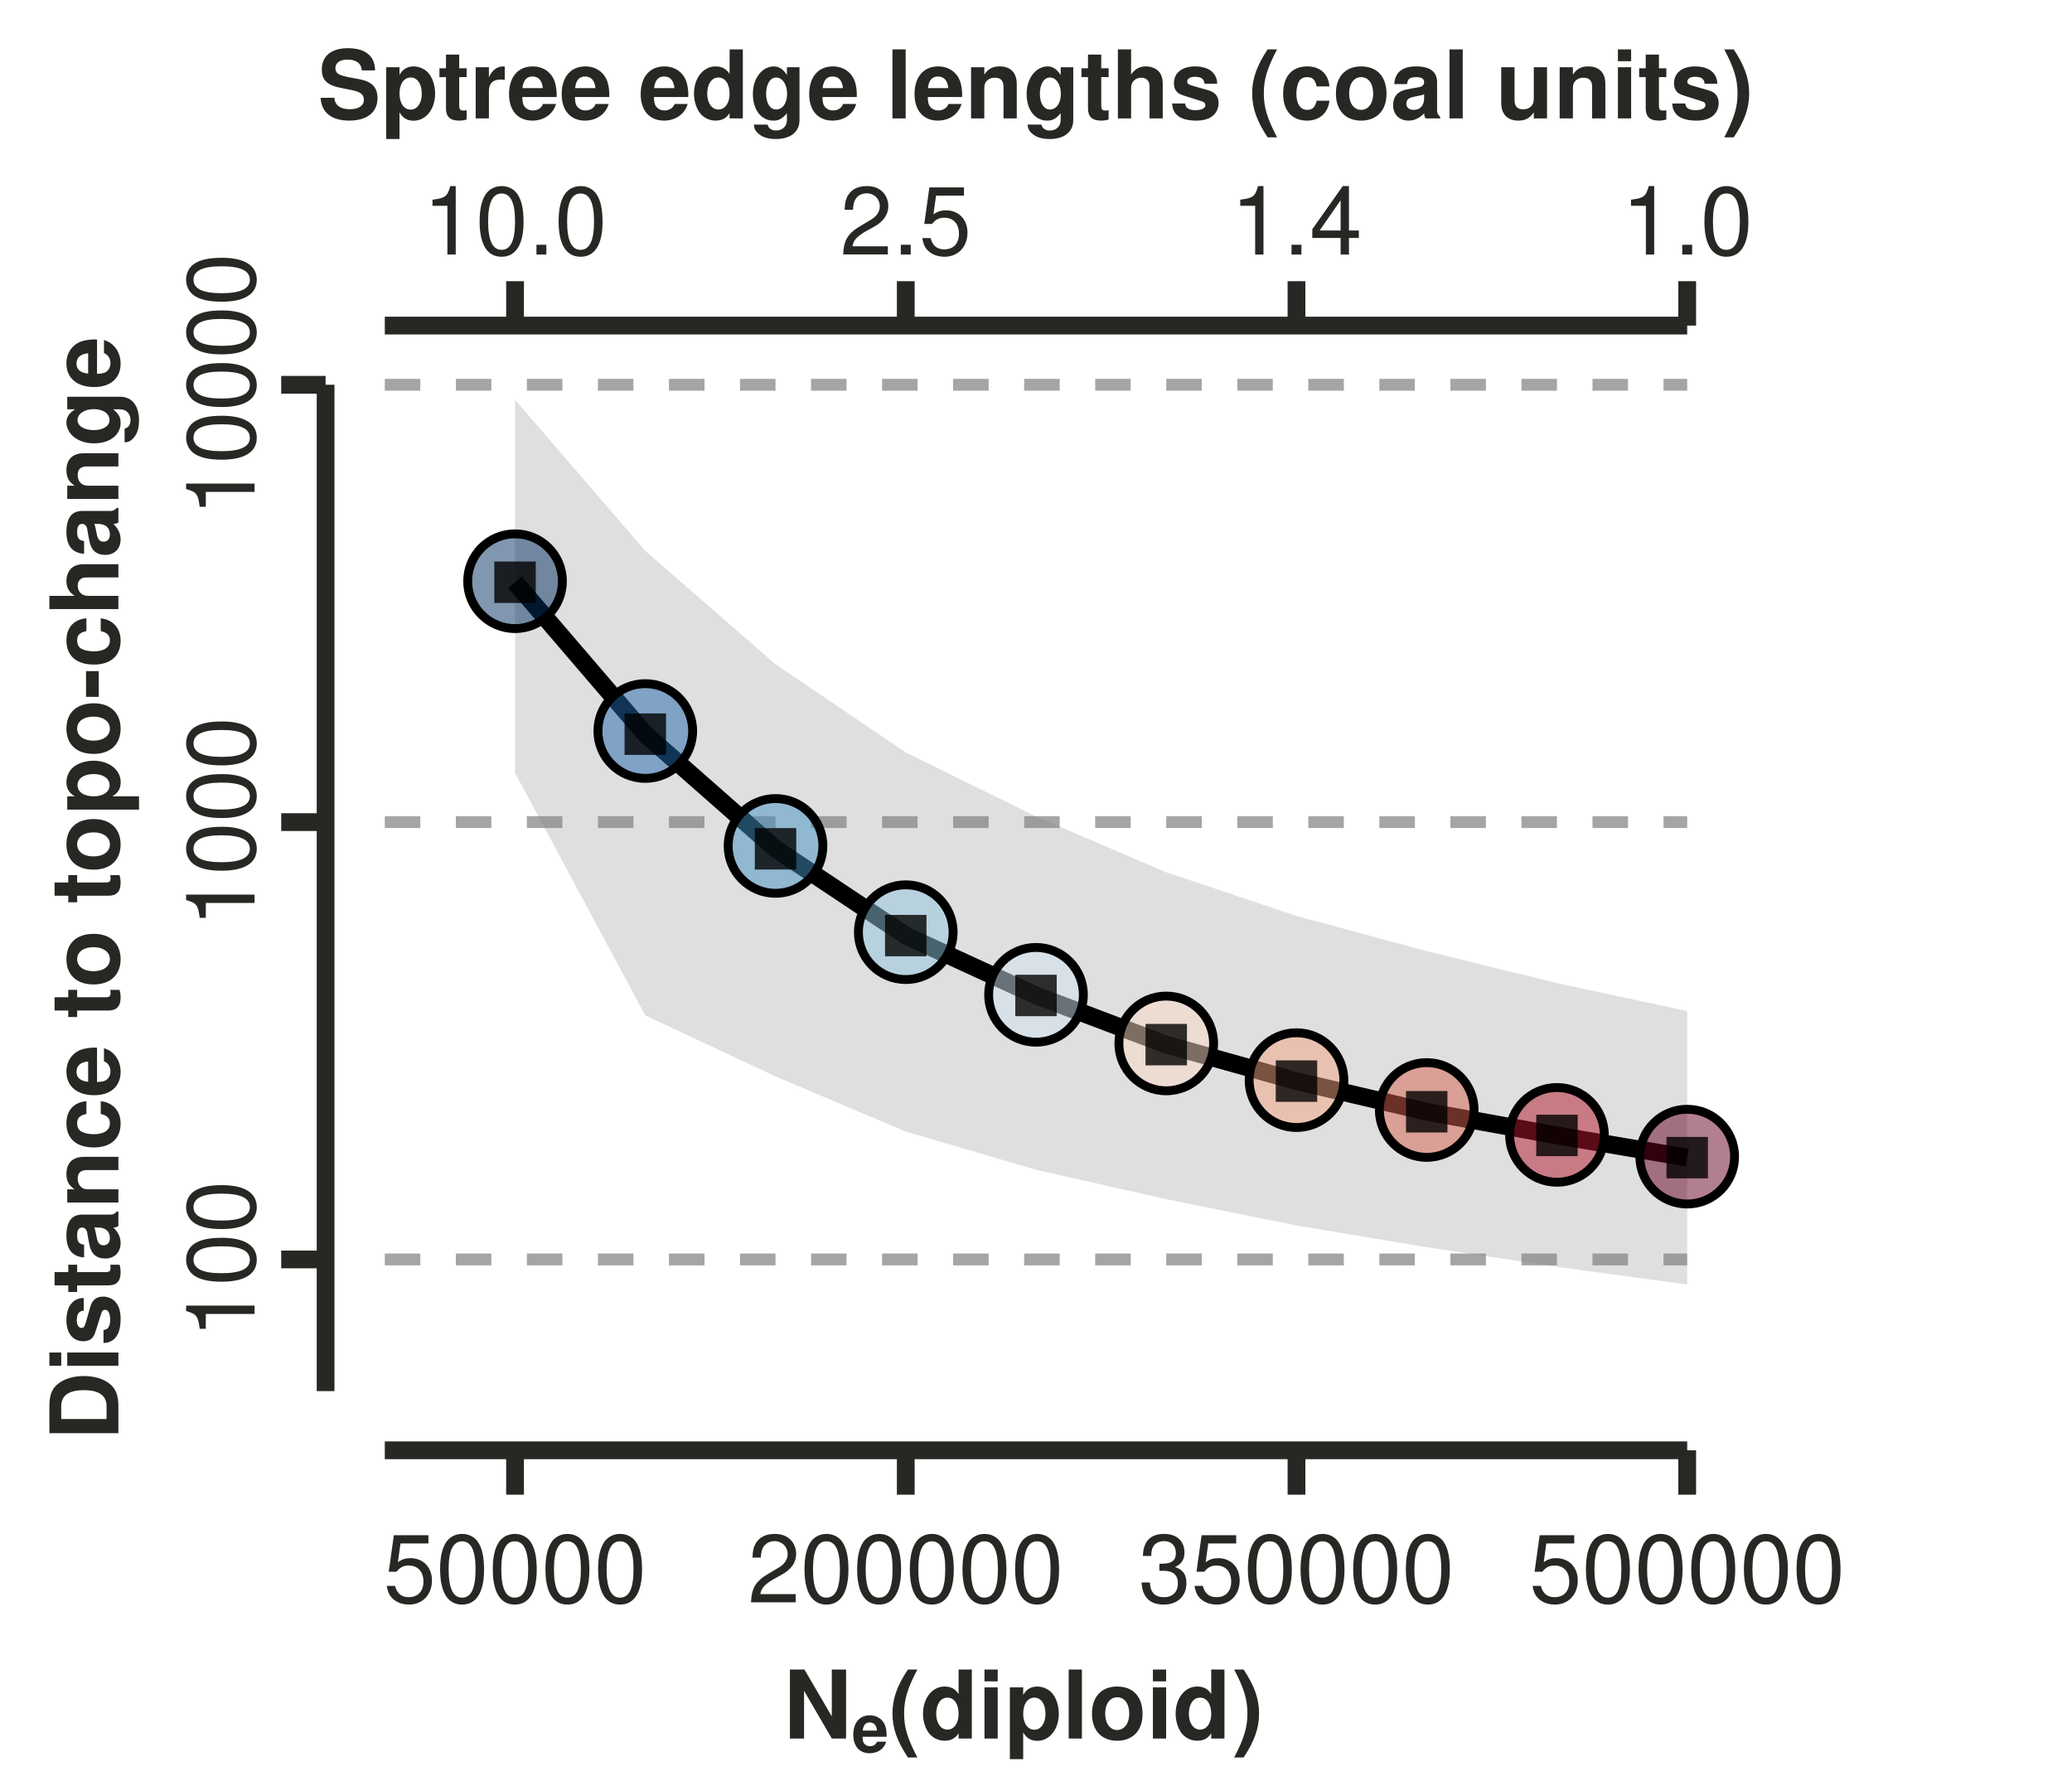
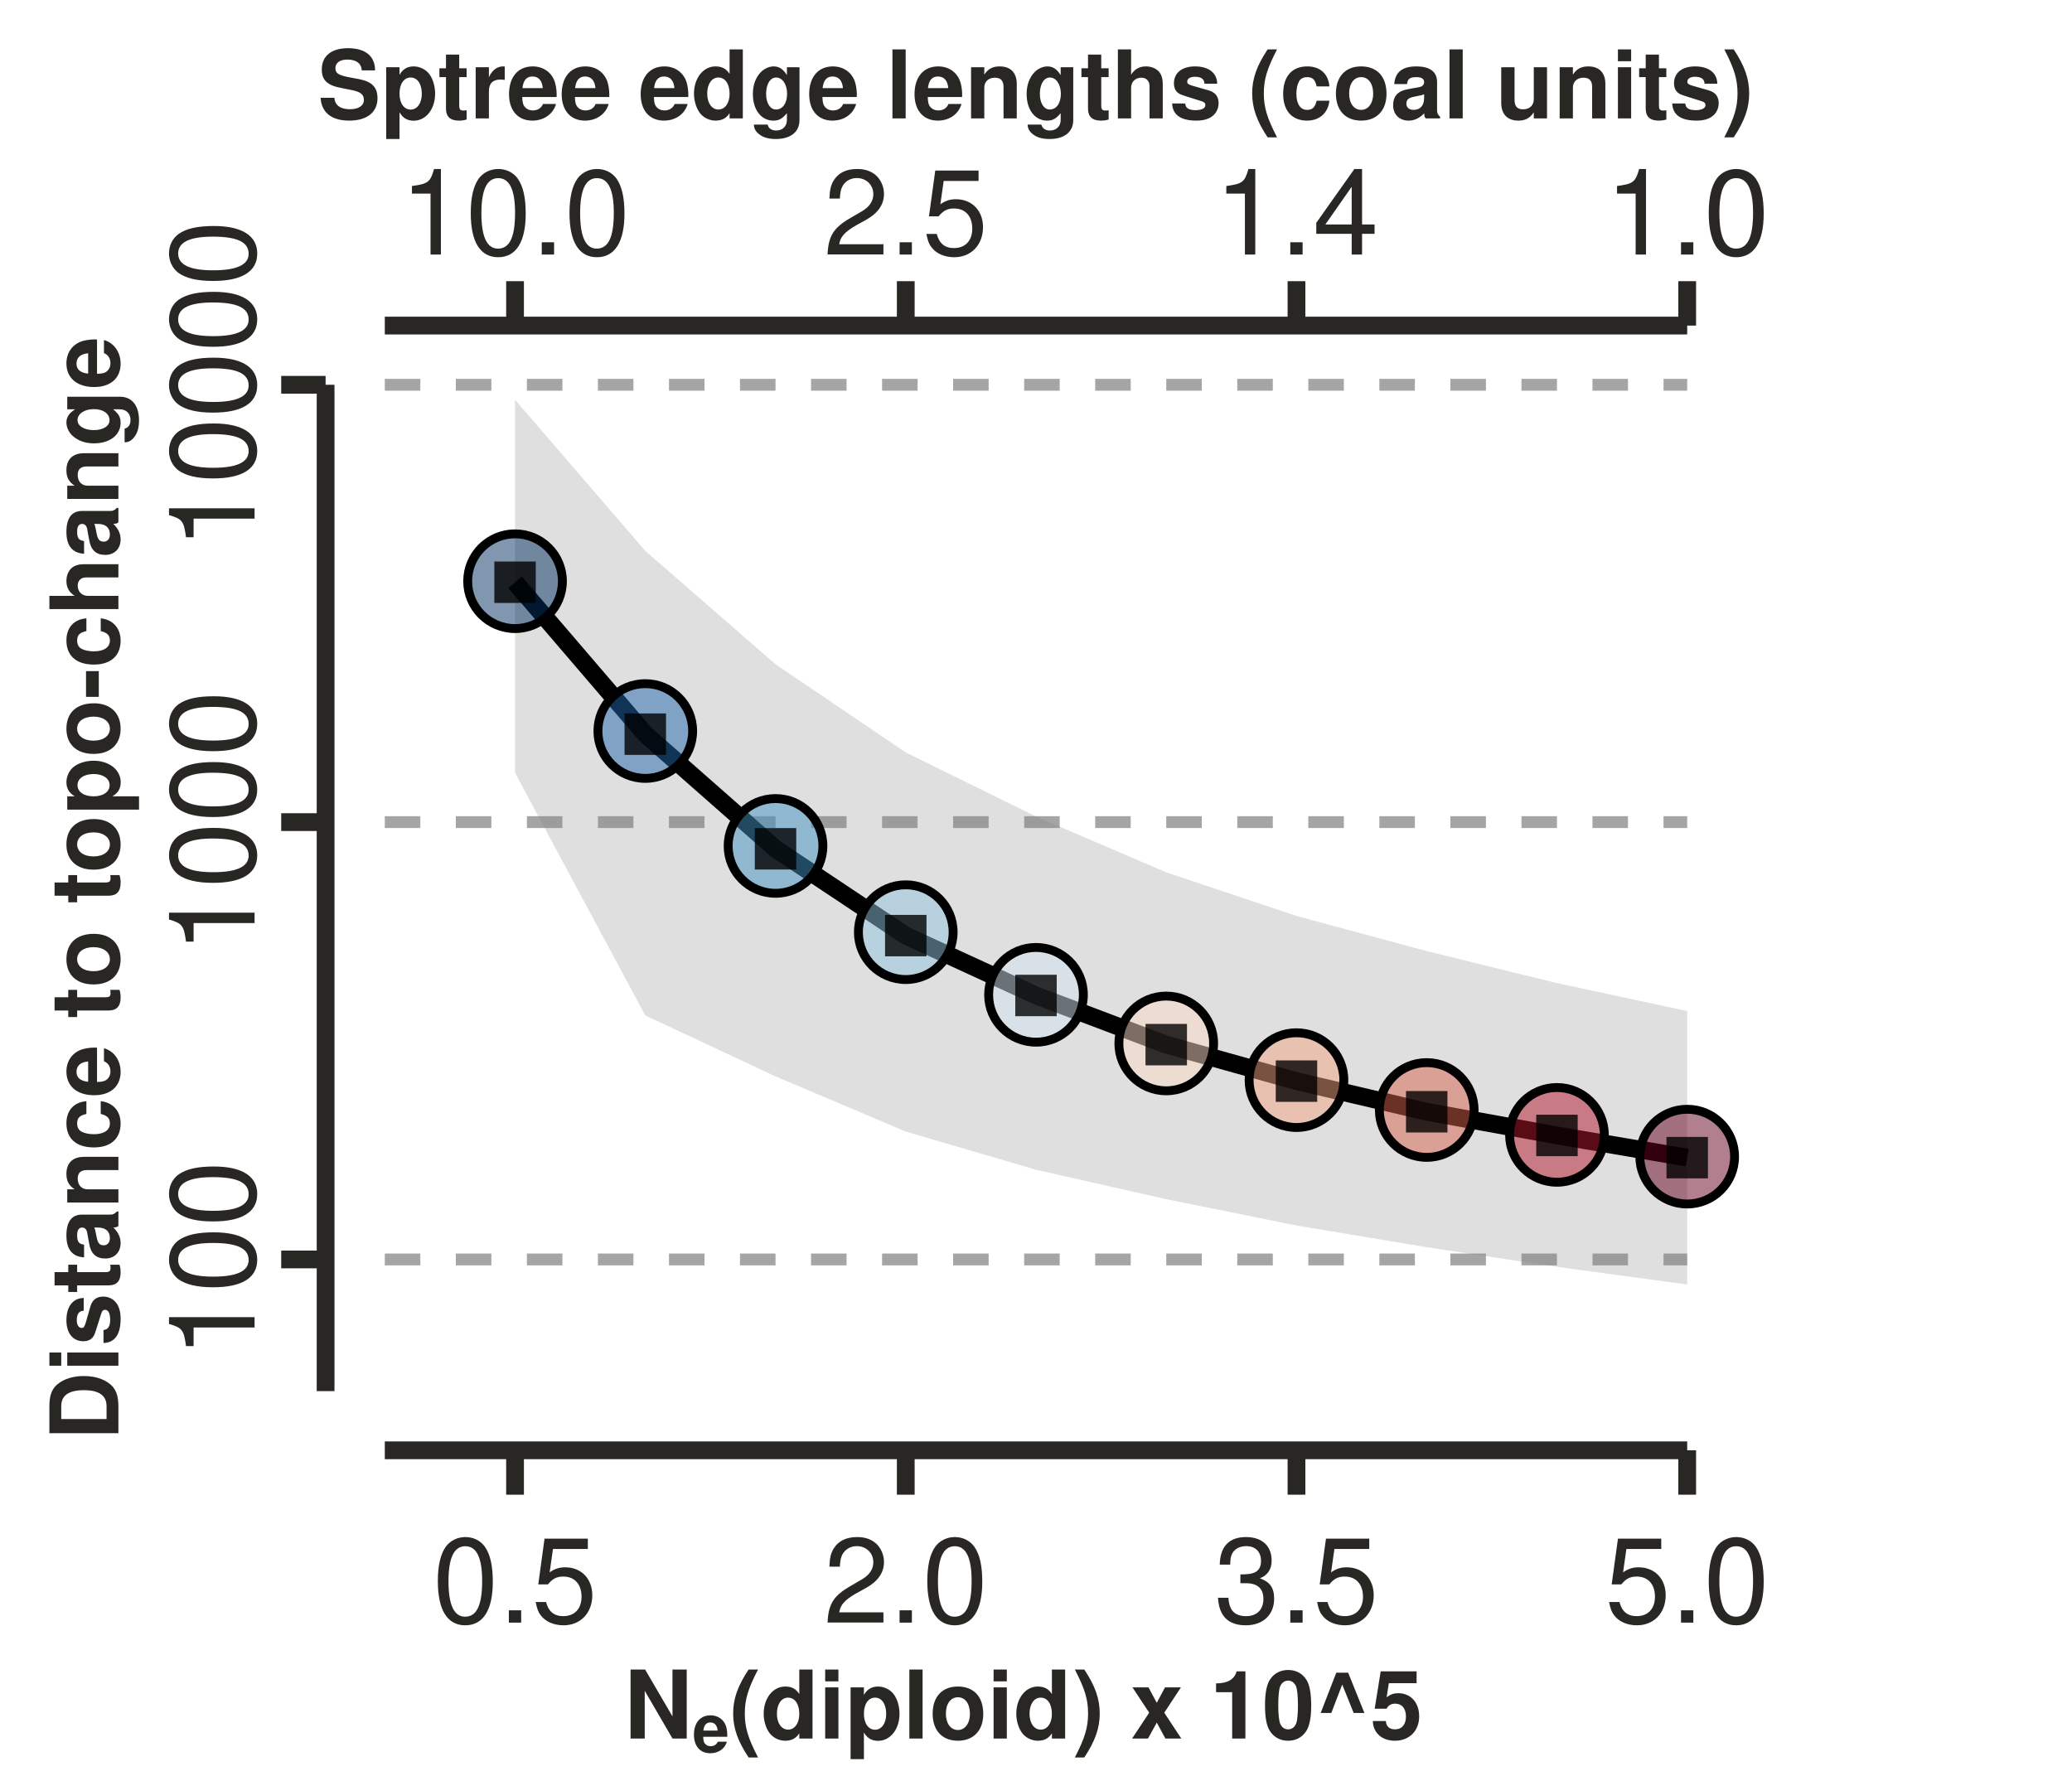
- <svg xmlns="http://www.w3.org/2000/svg" class="toyplot-canvas-Canvas" width="350.0px" height="300.0px" viewBox="0 0 350.0 300.0" preserveAspectRatio="xMidYMid meet" style="background-color:transparent;border-color:#292724;border-style:none;border-width:1.0;fill:rgb(16.1%,15.3%,14.1%);fill-opacity:1.0;font-family:Helvetica;font-size:12px;opacity:1.0;stroke:rgb(16.1%,15.3%,14.1%);stroke-opacity:1.0;stroke-width:1.0" id="tc0b81046003a4f1f8649aacda3850244">
-   <g class="toyplot-coordinates-Cartesian" id="t87d062fce8c3421188ff91c87a992cb0">
-     <clipPath id="tf69d662886fa4c1fab9a5f33c1e42ac8">
+ <svg xmlns="http://www.w3.org/2000/svg" class="toyplot-canvas-Canvas" width="350.0px" height="300.0px" viewBox="0 0 350.0 300.0" preserveAspectRatio="xMidYMid meet" style="background-color:transparent;border-color:#292724;border-style:none;border-width:1.0;fill:rgb(16.1%,15.3%,14.1%);fill-opacity:1.0;font-family:Helvetica;font-size:12px;opacity:1.0;stroke:rgb(16.1%,15.3%,14.1%);stroke-opacity:1.0;stroke-width:1.0" id="t646cd0017a3843bca3b9d6473be9c920">
+   <g class="toyplot-coordinates-Cartesian" id="t51808582f97c4d9399e332e2c9e38256">
+     <clipPath id="tfbaf1b18ed1844c380b67ac4fcc3669d">
      <rect x="55.0" y="55.0" width="240.0" height="190.0" />
    </clipPath>
-     <g clip-path="url(#tf69d662886fa4c1fab9a5f33c1e42ac8)">
-       <g class="toyplot-mark-AxisLines" style="stroke:rgb(50.2%,50.2%,50.2%);stroke-dasharray:6,6;stroke-opacity:0.7;stroke-width:2" id="t23f810cfe9fa4f278dc4472c134e2d32">
+     <g clip-path="url(#tfbaf1b18ed1844c380b67ac4fcc3669d)">
+       <g class="toyplot-mark-AxisLines" style="stroke:rgb(50.2%,50.2%,50.2%);stroke-dasharray:6,6;stroke-opacity:0.7;stroke-width:2" id="t3e4a15df8ac747ac87c1ecd8dd6430fb">
        <g class="toyplot-Series">
          <line class="toyplot-Datum" y1="212.76" y2="212.76" x1="65.0" x2="285.0" style="opacity:1.0;stroke:rgb(50.2%,50.2%,50.2%);stroke-dasharray:6,6;stroke-opacity:0.7;stroke-width:2" />
          <line class="toyplot-Datum" y1="138.88" y2="138.88" x1="65.0" x2="285.0" style="opacity:1.0;stroke:rgb(50.2%,50.2%,50.2%);stroke-dasharray:6,6;stroke-opacity:0.7;stroke-width:2" />
          <line class="toyplot-Datum" y1="65.0" y2="65.0" x1="65.0" x2="285.0" style="opacity:1.0;stroke:rgb(50.2%,50.2%,50.2%);stroke-dasharray:6,6;stroke-opacity:0.7;stroke-width:2" />
        </g>
      </g>
-       <g class="toyplot-mark-FillBoundaries" style="stroke:none" id="t5d8460f8f9804a7c99727b55197526db">
+       <g class="toyplot-mark-FillBoundaries" style="stroke:none" id="tc343b8c02712411db8f2633f9ed0822b">
        <polygon points="87.0,130.563 109.0,171.541 131.0,181.836 153.0,191.155 175.0,197.606 197.0,202.579 219.0,207.029 241.0,210.694 263.0,214.006 285.0,216.995 285.0,170.799 263.0,166.077 241.0,160.669 219.0,154.732 197.0,147.36 175.0,137.932 153.0,127.11 131.0,112.213 109.0,93.057 87.0,67.533" style="fill:rgb(50.2%,50.2%,50.2%);fill-opacity:1.0;opacity:0.25;stroke:none" />
      </g>
-       <g class="toyplot-mark-Plot" style="fill:none" id="t15df7530309f4318b10cfde59456d8c2">
+       <g class="toyplot-mark-Plot" style="fill:none" id="t31f9462d9c294011bc2dce36e1d1e18a">
        <g class="toyplot-Series">
          <path d="M 87.0 98.357 L 109.0 124.023 L 131.0 143.39 L 153.0 158.053 L 175.0 168.165 L 197.0 176.47 L 219.0 182.635 L 241.0 187.809 L 263.0 191.808 L 285.0 195.561" style="stroke:rgb(0%,0%,0%);stroke-opacity:1.0;stroke-width:3.0" />
        </g>
      </g>
-       <g class="toyplot-mark-Point" id="tf62c57ae6e4d4c9e8dd6d9281acfff6b">
+       <g class="toyplot-mark-Point" id="t8ebc111aca264b82bc0fe7841461aa88">
        <g class="toyplot-Series">
          <g style="fill:rgb(2%,18.8%,38%);fill-opacity:0.5;opacity:1.0;stroke:rgb(0%,0%,0%);stroke-opacity:1.0;stroke-width:1.5" class="toyplot-Datum" transform="translate(87.0, 98.18425)">
            <circle r="8.0" />
          </g>
          <g style="fill:rgb(12.9%,40%,67.5%);fill-opacity:0.5;opacity:1.0;stroke:rgb(0%,0%,0%);stroke-opacity:1.0;stroke-width:1.5" class="toyplot-Datum" transform="translate(109.0, 123.4903)">
            <circle r="8.0" />
          </g>
          <g style="fill:rgb(26.3%,57.6%,76.5%);fill-opacity:0.5;opacity:1.0;stroke:rgb(0%,0%,0%);stroke-opacity:1.0;stroke-width:1.5" class="toyplot-Datum" transform="translate(131.0, 142.9025)">
            <circle r="8.0" />
          </g>
          <g style="fill:rgb(57.3%,77.3%,87.1%);fill-opacity:0.5;opacity:1.0;stroke:rgb(0%,0%,0%);stroke-opacity:1.0;stroke-width:1.5" class="toyplot-Datum" transform="translate(153.0, 157.4717)">
            <circle r="8.0" />
          </g>
          <g style="fill:rgb(82%,89.8%,94.1%);fill-opacity:0.5;opacity:1.0;stroke:rgb(0%,0%,0%);stroke-opacity:1.0;stroke-width:1.5" class="toyplot-Datum" transform="translate(175.0, 168.0527)">
            <circle r="8.0" />
          </g>
          <g style="fill:rgb(99.2%,85.9%,78%);fill-opacity:0.5;opacity:1.0;stroke:rgb(0%,0%,0%);stroke-opacity:1.0;stroke-width:1.5" class="toyplot-Datum" transform="translate(197.0, 176.2666)">
            <circle r="8.0" />
          </g>
          <g style="fill:rgb(95.7%,64.7%,51%);fill-opacity:0.5;opacity:1.0;stroke:rgb(0%,0%,0%);stroke-opacity:1.0;stroke-width:1.5" class="toyplot-Datum" transform="translate(219.0, 182.4659)">
            <circle r="8.0" />
          </g>
          <g style="fill:rgb(83.9%,37.6%,30.2%);fill-opacity:0.5;opacity:1.0;stroke:rgb(0%,0%,0%);stroke-opacity:1.0;stroke-width:1.5" class="toyplot-Datum" transform="translate(241.0, 187.5105)">
            <circle r="8.0" />
          </g>
          <g style="fill:rgb(69.8%,9.4%,16.9%);fill-opacity:0.5;opacity:1.0;stroke:rgb(0%,0%,0%);stroke-opacity:1.0;stroke-width:1.5" class="toyplot-Datum" transform="translate(263.0, 191.7141)">
            <circle r="8.0" />
          </g>
          <g style="fill:rgb(40.4%,0%,12.2%);fill-opacity:0.5;opacity:1.0;stroke:rgb(0%,0%,0%);stroke-opacity:1.0;stroke-width:1.5" class="toyplot-Datum" transform="translate(285.0, 195.3886)">
            <circle r="8.0" />
          </g>
        </g>
      </g>
-       <g class="toyplot-mark-Point" id="tee08ff1670b244a6b133e7510f83e413">
+       <g class="toyplot-mark-Point" id="t51a58ba08232481682fc392a352a1b68">
        <g class="toyplot-Series">
          <g style="fill:rgb(0%,0%,0%);fill-opacity:1.0;opacity:0.8;stroke:none" class="toyplot-Datum" transform="translate(87.0, 98.3573)">
            <rect x="-3.5" y="-3.5" width="7.0" height="7.0" />
          </g>
          <g style="fill:rgb(0%,0%,0%);fill-opacity:1.0;opacity:0.8;stroke:none" class="toyplot-Datum" transform="translate(109.0, 124.0232)">
            <rect x="-3.5" y="-3.5" width="7.0" height="7.0" />
          </g>
          <g style="fill:rgb(0%,0%,0%);fill-opacity:1.0;opacity:0.8;stroke:none" class="toyplot-Datum" transform="translate(131.0, 143.3897)">
            <rect x="-3.5" y="-3.5" width="7.0" height="7.0" />
          </g>
          <g style="fill:rgb(0%,0%,0%);fill-opacity:1.0;opacity:0.8;stroke:none" class="toyplot-Datum" transform="translate(153.0, 158.053)">
            <rect x="-3.5" y="-3.5" width="7.0" height="7.0" />
          </g>
          <g style="fill:rgb(0%,0%,0%);fill-opacity:1.0;opacity:0.8;stroke:none" class="toyplot-Datum" transform="translate(175.0, 168.1645)">
            <rect x="-3.5" y="-3.5" width="7.0" height="7.0" />
          </g>
          <g style="fill:rgb(0%,0%,0%);fill-opacity:1.0;opacity:0.8;stroke:none" class="toyplot-Datum" transform="translate(197.0, 176.4705)">
            <rect x="-3.5" y="-3.5" width="7.0" height="7.0" />
          </g>
          <g style="fill:rgb(0%,0%,0%);fill-opacity:1.0;opacity:0.8;stroke:none" class="toyplot-Datum" transform="translate(219.0, 182.635)">
            <rect x="-3.5" y="-3.5" width="7.0" height="7.0" />
          </g>
          <g style="fill:rgb(0%,0%,0%);fill-opacity:1.0;opacity:0.8;stroke:none" class="toyplot-Datum" transform="translate(241.0, 187.8095)">
            <rect x="-3.5" y="-3.5" width="7.0" height="7.0" />
          </g>
          <g style="fill:rgb(0%,0%,0%);fill-opacity:1.0;opacity:0.8;stroke:none" class="toyplot-Datum" transform="translate(263.0, 191.8084)">
            <rect x="-3.5" y="-3.5" width="7.0" height="7.0" />
          </g>
          <g style="fill:rgb(0%,0%,0%);fill-opacity:1.0;opacity:0.8;stroke:none" class="toyplot-Datum" transform="translate(285.0, 195.5613)">
            <rect x="-3.5" y="-3.5" width="7.0" height="7.0" />
          </g>
        </g>
      </g>
    </g>
-     <g class="toyplot-coordinates-Axis" id="t9bbcd44213954fcd8428c99621c260a3" transform="translate(65.0,235.0)translate(0,10.0)">
+     <g class="toyplot-coordinates-Axis" id="t8bd8029e3a68435695cc0b1c6503dbc8" transform="translate(65.0,235.0)translate(0,10.0)">
      <line x1="0" y1="0" x2="220.0" y2="0" style="stroke-width:3" />
      <g>
        <line x1="22.0" y1="7.5" x2="22.0" y2="0" style="stroke-width:3" />
        <line x1="88.0" y1="7.5" x2="88.0" y2="0" style="stroke-width:3" />
        <line x1="154.0" y1="7.5" x2="154.0" y2="0" style="stroke-width:3" />
        <line x1="220.0" y1="7.5" x2="220.0" y2="0" style="stroke-width:3" />
      </g>
      <g>
        <g transform="translate(22.0,12.0)">
-           <text x="-22.24" y="13.688" style="fill:rgb(16.1%,15.3%,14.1%);fill-opacity:1.0;font-family:helvetica;font-size:16.0px;font-weight:normal;stroke:none;vertical-align:baseline;white-space:pre">50000</text>
+           <text x="-13.9" y="17.11" style="fill:rgb(16.1%,15.3%,14.1%);fill-opacity:1.0;font-family:helvetica;font-size:20.0px;font-weight:normal;stroke:none;vertical-align:baseline;white-space:pre">0.5</text>
        </g>
        <g transform="translate(88.0,12.0)">
-           <text x="-26.688" y="13.688" style="fill:rgb(16.1%,15.3%,14.1%);fill-opacity:1.0;font-family:helvetica;font-size:16.0px;font-weight:normal;stroke:none;vertical-align:baseline;white-space:pre">200000</text>
+           <text x="-13.9" y="17.11" style="fill:rgb(16.1%,15.3%,14.1%);fill-opacity:1.0;font-family:helvetica;font-size:20.0px;font-weight:normal;stroke:none;vertical-align:baseline;white-space:pre">2.0</text>
        </g>
        <g transform="translate(154.0,12.0)">
-           <text x="-26.688" y="13.688" style="fill:rgb(16.1%,15.3%,14.1%);fill-opacity:1.0;font-family:helvetica;font-size:16.0px;font-weight:normal;stroke:none;vertical-align:baseline;white-space:pre">350000</text>
+           <text x="-13.9" y="17.11" style="fill:rgb(16.1%,15.3%,14.1%);fill-opacity:1.0;font-family:helvetica;font-size:20.0px;font-weight:normal;stroke:none;vertical-align:baseline;white-space:pre">3.5</text>
        </g>
        <g transform="translate(220.0,12.0)">
-           <text x="-26.688" y="13.688" style="fill:rgb(16.1%,15.3%,14.1%);fill-opacity:1.0;font-family:helvetica;font-size:16.0px;font-weight:normal;stroke:none;vertical-align:baseline;white-space:pre">500000</text>
+           <text x="-13.9" y="17.11" style="fill:rgb(16.1%,15.3%,14.1%);fill-opacity:1.0;font-family:helvetica;font-size:20.0px;font-weight:normal;stroke:none;vertical-align:baseline;white-space:pre">5.0</text>
        </g>
      </g>
      <g transform="translate(110.0,35.0)">
-         <text x="-42.666" y="13.688" style="fill:rgb(16.1%,15.3%,14.1%);fill-opacity:1.0;font-family:helvetica;font-size:16.0px;font-weight:bold;stroke:none;vertical-align:baseline;white-space:pre">N</text>
-         <text x="-31.114" y="15.928" style="fill:rgb(16.1%,15.3%,14.1%);fill-opacity:1.0;font-family:helvetica;font-size:11.2px;font-weight:bold;stroke:none;vertical-align:baseline;white-space:pre">e</text>
-         <text x="-24.886" y="13.688" style="fill:rgb(16.1%,15.3%,14.1%);fill-opacity:1.0;font-family:helvetica;font-size:16.0px;font-weight:bold;stroke:none;vertical-align:baseline;white-space:pre"> (diploid)</text>
+         <text x="-69.578" y="13.688" style="fill:rgb(16.1%,15.3%,14.1%);fill-opacity:1.0;font-family:helvetica;font-size:16.0px;font-weight:bold;stroke:none;vertical-align:baseline;white-space:pre">N</text>
+         <text x="-58.026" y="15.928" style="fill:rgb(16.1%,15.3%,14.1%);fill-opacity:1.0;font-family:helvetica;font-size:11.2px;font-weight:bold;stroke:none;vertical-align:baseline;white-space:pre">e</text>
+         <text x="-51.798" y="13.688" style="fill:rgb(16.1%,15.3%,14.1%);fill-opacity:1.0;font-family:helvetica;font-size:16.0px;font-weight:bold;stroke:none;vertical-align:baseline;white-space:pre"> (diploid) x 10^5</text>
      </g>
      <g class="toyplot-coordinates-Axis-coordinates" style="visibility:hidden" transform="">
        <line x1="0" x2="0" y1="-6.0" y2="9.0" style="stroke:rgb(43.9%,50.2%,56.5%);stroke-opacity:1.0;stroke-width:1.0" />
        <text x="0" y="-12.0" style="alignment-baseline:alphabetic;fill:rgb(43.9%,50.2%,56.5%);fill-opacity:1.0;font-size:10px;font-weight:normal;stroke:none;text-anchor:middle" />
      </g>
    </g>
-     <g class="toyplot-coordinates-Axis" id="t7775164b95074c0daabc1c412c4b5842" transform="translate(65.0,235.0)rotate(-90.0)translate(0,-10.0)">
+     <g class="toyplot-coordinates-Axis" id="t0e0d027fecd142c78c0949da8a74d47f" transform="translate(65.0,235.0)rotate(-90.0)translate(0,-10.0)">
      <line x1="0" y1="0" x2="170.0" y2="0" style="stroke-width:3" />
      <g>
        <line x1="22.24" y1="-7.5" x2="22.24" y2="0" style="stroke-width:3" />
        <line x1="96.12" y1="-7.5" x2="96.12" y2="0" style="stroke-width:3" />
        <line x1="170.0" y1="-7.5" x2="170.0" y2="0" style="stroke-width:3" />
      </g>
      <g>
        <g transform="translate(22.24008,-12.0)">
-           <text x="-13.344" y="0.0" style="fill:rgb(16.1%,15.3%,14.1%);fill-opacity:1.0;font-family:helvetica;font-size:16.0px;font-weight:normal;stroke:none;vertical-align:baseline;white-space:pre">100</text>
+           <text x="-16.68" y="-8.881784197001252e-16" style="fill:rgb(16.1%,15.3%,14.1%);fill-opacity:1.0;font-family:helvetica;font-size:20.0px;font-weight:normal;stroke:none;vertical-align:baseline;white-space:pre">100</text>
        </g>
        <g transform="translate(96.12004,-12.0)">
-           <text x="-17.792" y="0.0" style="fill:rgb(16.1%,15.3%,14.1%);fill-opacity:1.0;font-family:helvetica;font-size:16.0px;font-weight:normal;stroke:none;vertical-align:baseline;white-space:pre">1000</text>
+           <text x="-22.24" y="-8.881784197001252e-16" style="fill:rgb(16.1%,15.3%,14.1%);fill-opacity:1.0;font-family:helvetica;font-size:20.0px;font-weight:normal;stroke:none;vertical-align:baseline;white-space:pre">1000</text>
        </g>
        <g transform="translate(170.0,-12.0)">
-           <text x="-22.24" y="0.0" style="fill:rgb(16.1%,15.3%,14.1%);fill-opacity:1.0;font-family:helvetica;font-size:16.0px;font-weight:normal;stroke:none;vertical-align:baseline;white-space:pre">10000</text>
+           <text x="-27.8" y="-8.881784197001252e-16" style="fill:rgb(16.1%,15.3%,14.1%);fill-opacity:1.0;font-family:helvetica;font-size:20.0px;font-weight:normal;stroke:none;vertical-align:baseline;white-space:pre">10000</text>
        </g>
      </g>
      <g transform="translate(85.0,-35.0)">
        <text x="-93.344" y="0.0" style="fill:rgb(16.1%,15.3%,14.1%);fill-opacity:1.0;font-family:helvetica;font-size:16.0px;font-weight:bold;stroke:none;vertical-align:baseline;white-space:pre">Distance to topo-change</text>
      </g>
      <g class="toyplot-coordinates-Axis-coordinates" style="visibility:hidden" transform="">
        <line x1="0" x2="0" y1="6.0" y2="-9.0" style="stroke:rgb(43.9%,50.2%,56.5%);stroke-opacity:1.0;stroke-width:1.0" />
        <text x="0" y="12.0" style="alignment-baseline:hanging;fill:rgb(43.9%,50.2%,56.5%);fill-opacity:1.0;font-size:10px;font-weight:normal;stroke:none;text-anchor:middle" />
      </g>
    </g>
  </g>
-   <g class="toyplot-coordinates-Cartesian" id="ta211741bf0f9410fb9d4b48d1e84c44b">
-     <clipPath id="t8fc65163292e40eca77b2fd4c2007186">
+   <g class="toyplot-coordinates-Cartesian" id="t22e4c8cbd1c34206bf8171219f191f19">
+     <clipPath id="t66e63373b65e4768b3dac5d99bbda7f2">
      <rect x="55.0" y="55.0" width="240.0" height="190.0" />
    </clipPath>
-     <g clip-path="url(#t8fc65163292e40eca77b2fd4c2007186)" />
-     <g class="toyplot-coordinates-Axis" id="t7e4d297f92c6424f95c7cbb38e7c3f89" transform="translate(65.0,65.0)translate(0,-10.0)">
+     <g clip-path="url(#t66e63373b65e4768b3dac5d99bbda7f2)" />
+     <g class="toyplot-coordinates-Axis" id="t3eaa218154a4466f82d810088080be38" transform="translate(65.0,65.0)translate(0,-10.0)">
      <line x1="0" y1="0" x2="220.0" y2="0" style="stroke-width:3" />
      <g>
        <line x1="22" y1="-7.5" x2="22" y2="0" style="stroke-width:3" />
        <line x1="88" y1="-7.5" x2="88" y2="0" style="stroke-width:3" />
        <line x1="154" y1="-7.5" x2="154" y2="0" style="stroke-width:3" />
        <line x1="220.0" y1="-7.5" x2="220.0" y2="0" style="stroke-width:3" />
      </g>
      <g>
        <g transform="translate(22.0002,-12.0)">
-           <text x="-15.568" y="0.0" style="fill:rgb(16.1%,15.3%,14.1%);fill-opacity:1.0;font-family:helvetica;font-size:16.0px;font-weight:normal;stroke:none;vertical-align:baseline;white-space:pre">10.0</text>
+           <text x="-19.46" y="-8.881784197001252e-16" style="fill:rgb(16.1%,15.3%,14.1%);fill-opacity:1.0;font-family:helvetica;font-size:20.0px;font-weight:normal;stroke:none;vertical-align:baseline;white-space:pre">10.0</text>
        </g>
        <g transform="translate(88.00013,-12.0)">
-           <text x="-11.12" y="0.0" style="fill:rgb(16.1%,15.3%,14.1%);fill-opacity:1.0;font-family:helvetica;font-size:16.0px;font-weight:normal;stroke:none;vertical-align:baseline;white-space:pre">2.5</text>
+           <text x="-13.9" y="-8.881784197001252e-16" style="fill:rgb(16.1%,15.3%,14.1%);fill-opacity:1.0;font-family:helvetica;font-size:20.0px;font-weight:normal;stroke:none;vertical-align:baseline;white-space:pre">2.5</text>
        </g>
        <g transform="translate(154.0001,-12.0)">
-           <text x="-11.12" y="0.0" style="fill:rgb(16.1%,15.3%,14.1%);fill-opacity:1.0;font-family:helvetica;font-size:16.0px;font-weight:normal;stroke:none;vertical-align:baseline;white-space:pre">1.4</text>
+           <text x="-13.9" y="-8.881784197001252e-16" style="fill:rgb(16.1%,15.3%,14.1%);fill-opacity:1.0;font-family:helvetica;font-size:20.0px;font-weight:normal;stroke:none;vertical-align:baseline;white-space:pre">1.4</text>
        </g>
        <g transform="translate(220.0,-12.0)">
-           <text x="-11.12" y="0.0" style="fill:rgb(16.1%,15.3%,14.1%);fill-opacity:1.0;font-family:helvetica;font-size:16.0px;font-weight:normal;stroke:none;vertical-align:baseline;white-space:pre">1.0</text>
+           <text x="-13.9" y="-8.881784197001252e-16" style="fill:rgb(16.1%,15.3%,14.1%);fill-opacity:1.0;font-family:helvetica;font-size:20.0px;font-weight:normal;stroke:none;vertical-align:baseline;white-space:pre">1.0</text>
        </g>
      </g>
      <g transform="translate(110.0,-35.0)">
        <text x="-121.36" y="0.0" style="fill:rgb(16.1%,15.3%,14.1%);fill-opacity:1.0;font-family:helvetica;font-size:16.0px;font-weight:bold;stroke:none;vertical-align:baseline;white-space:pre">Sptree edge lengths (coal units)</text>
      </g>
      <g class="toyplot-coordinates-Axis-coordinates" style="visibility:hidden" transform="">
        <line x1="0" x2="0" y1="6.0" y2="-9.0" style="stroke:rgb(43.9%,50.2%,56.5%);stroke-opacity:1.0;stroke-width:1.0" />
        <text x="0" y="12.0" style="alignment-baseline:hanging;fill:rgb(43.9%,50.2%,56.5%);fill-opacity:1.0;font-size:10px;font-weight:normal;stroke:none;text-anchor:middle" />
      </g>
    </g>
  </g>
</svg>
